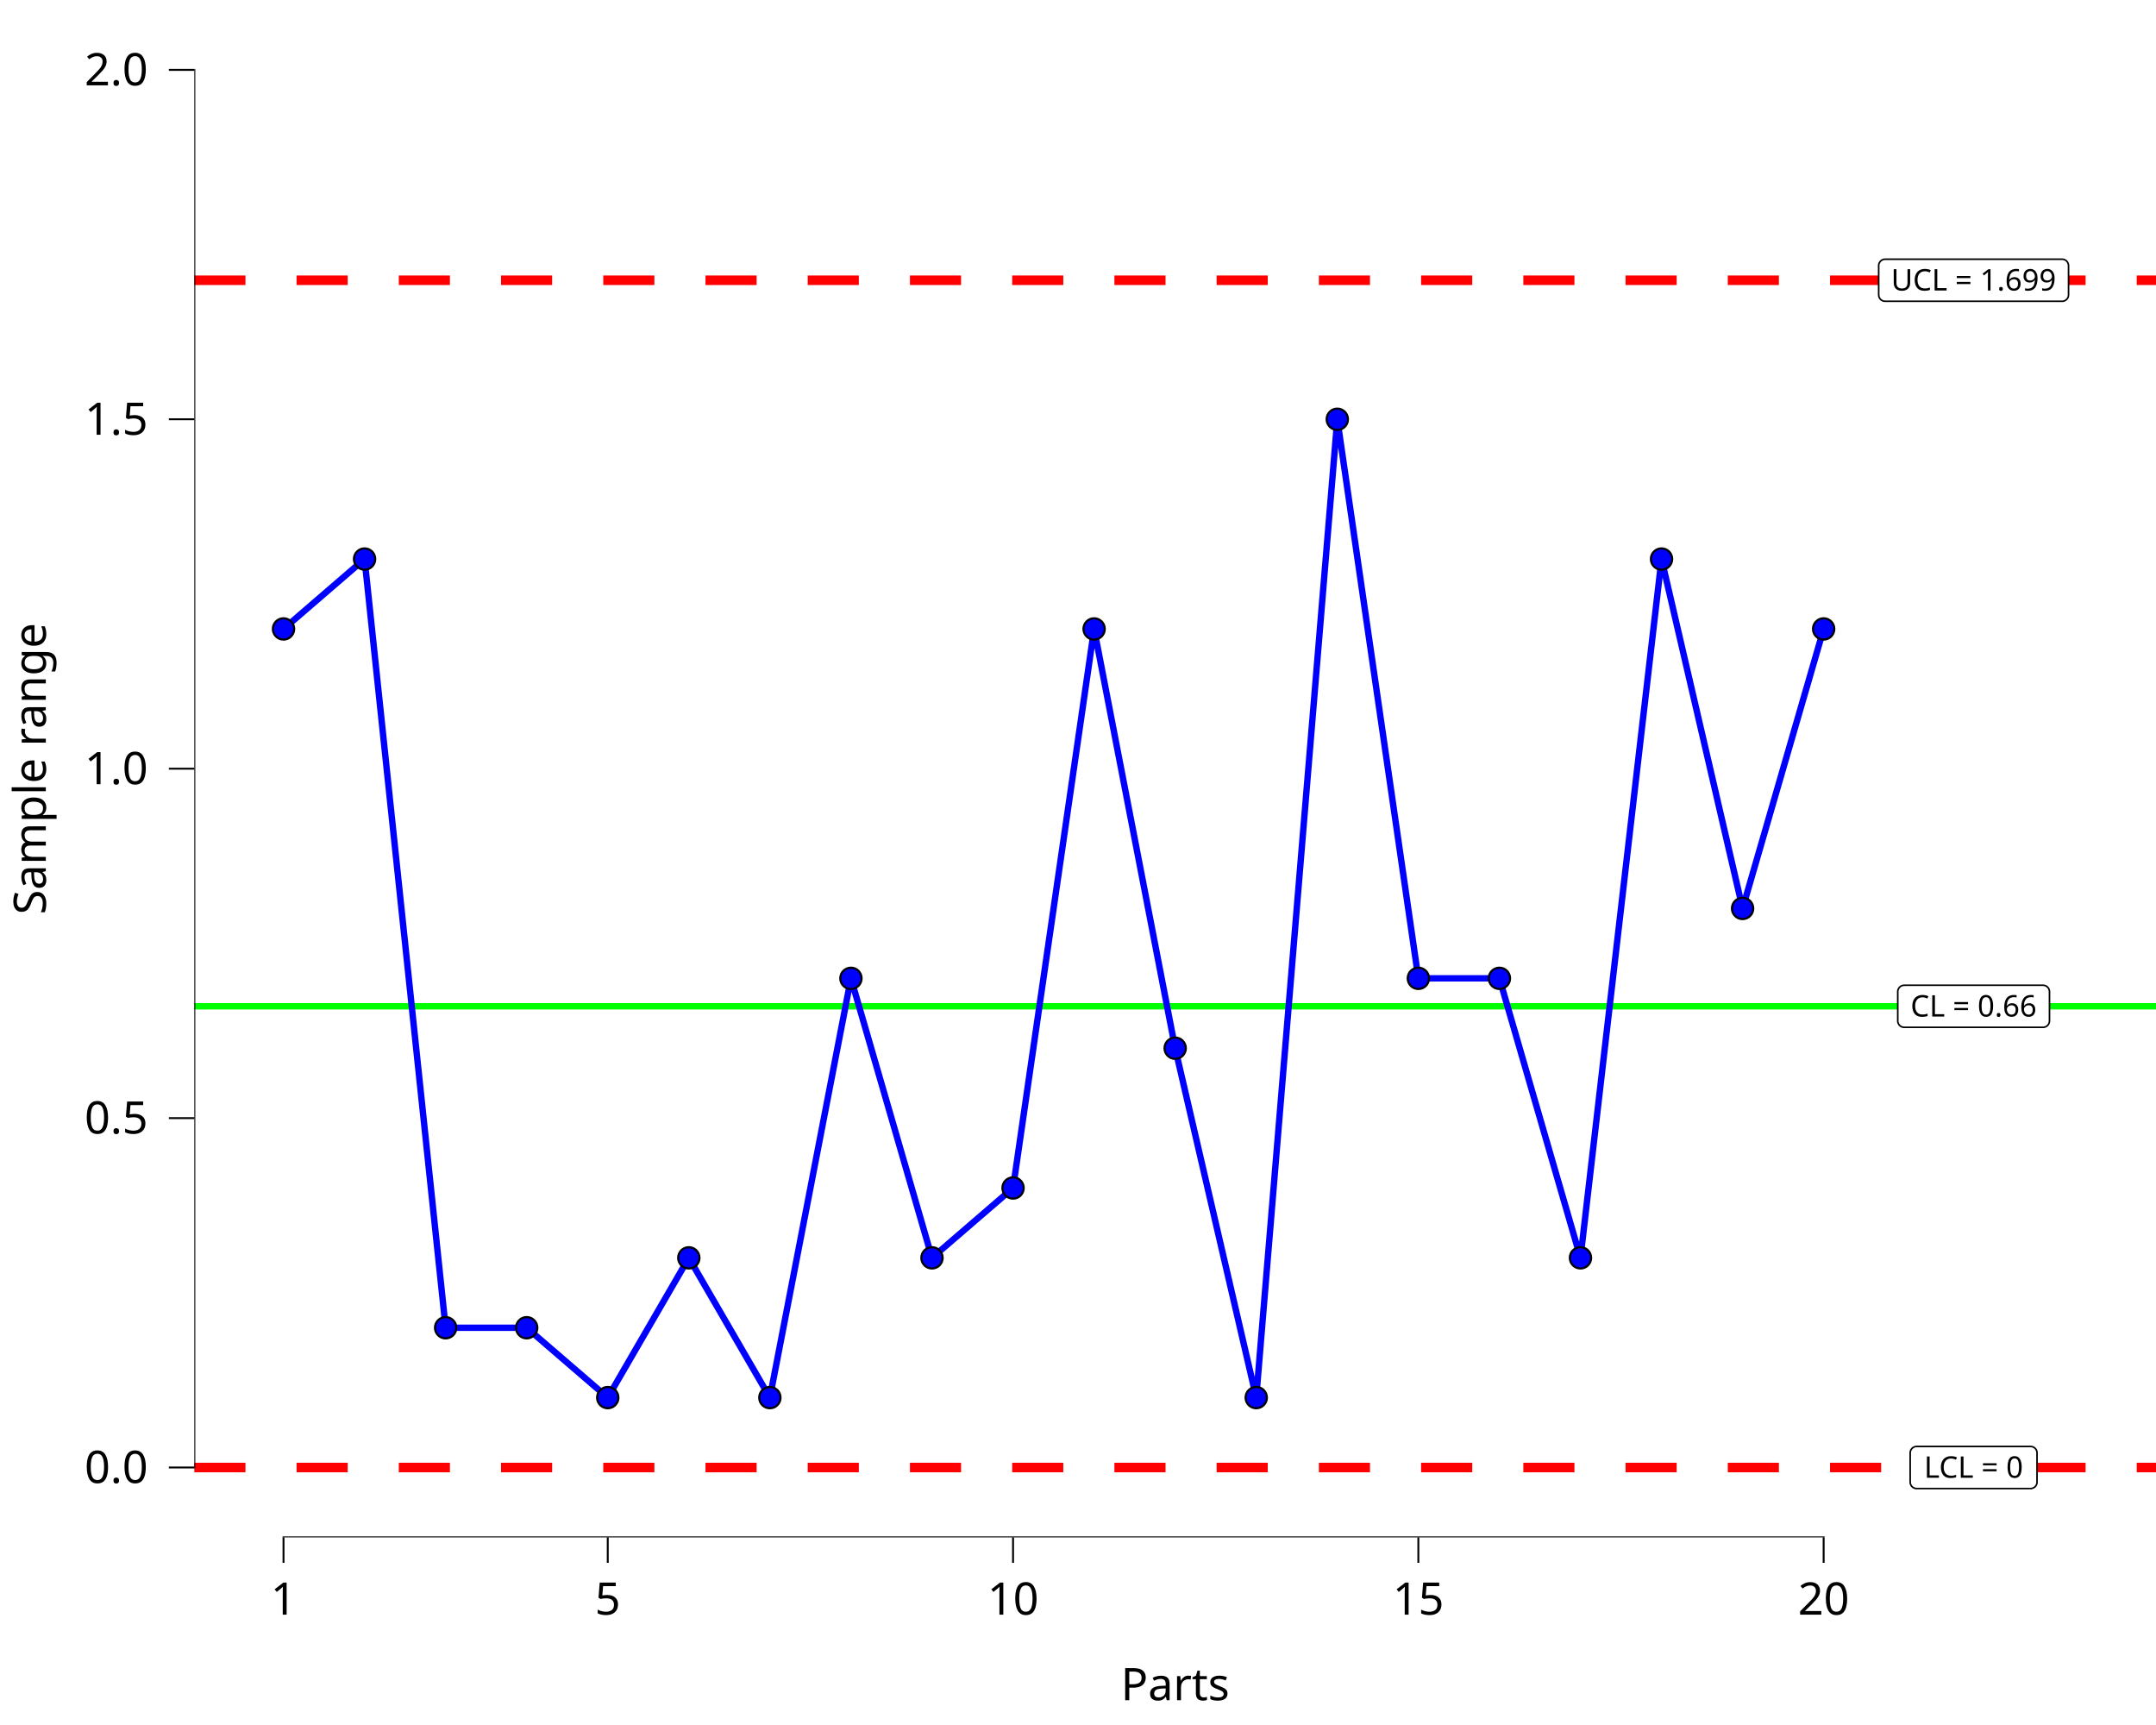
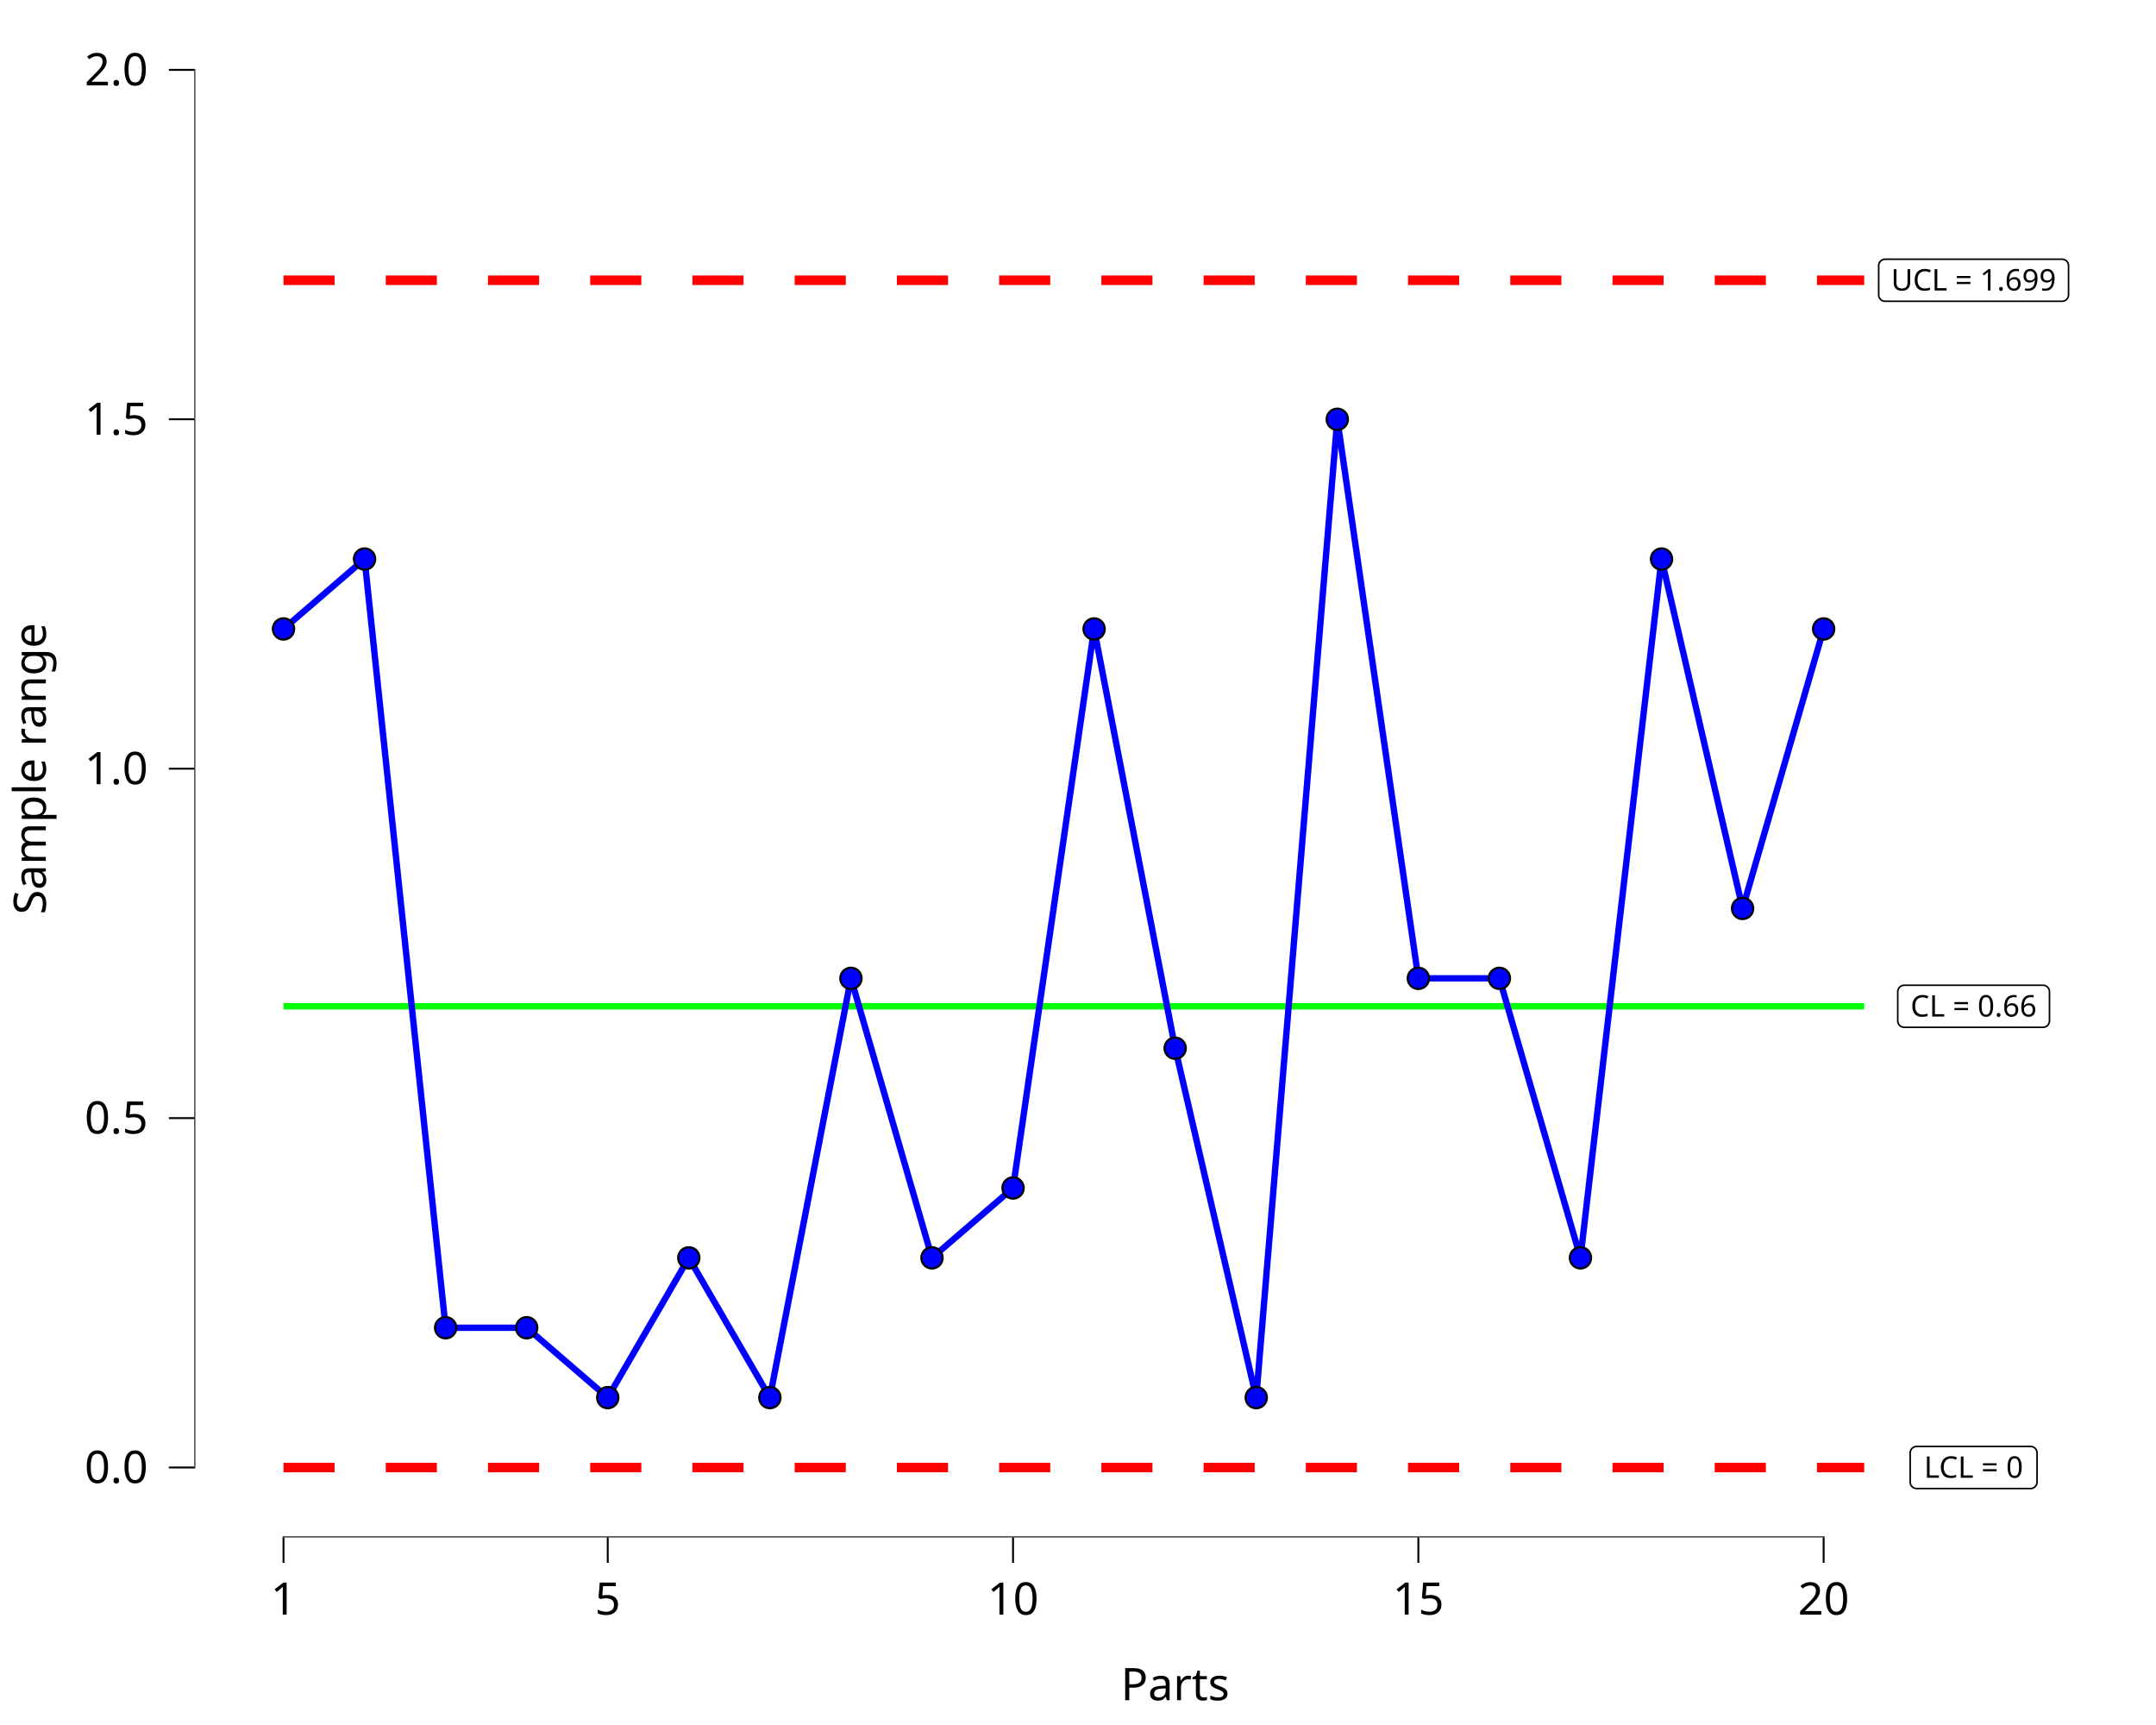
<svg xmlns="http://www.w3.org/2000/svg" class="svglite" data-engine-version="2.0" width="720.00pt" height="576.00pt" viewBox="0 0 720.00 576.00">
  <defs>
    <style type="text/css">
    .svglite line, .svglite polyline, .svglite polygon, .svglite path, .svglite rect, .svglite circle {
      fill: none;
      stroke: #000000;
      stroke-linecap: round;
      stroke-linejoin: round;
      stroke-miterlimit: 10.00;
    }
  </style>
  </defs>
  <rect width="100%" height="100%" style="stroke: none; fill: #FFFFFF;" />
  <defs>
    <clipPath id="cpMC4wMHw3MjAuMDB8MC4wMHw1NzYuMDA=">
      <rect x="0.00" y="0.00" width="720.00" height="576.00" />
    </clipPath>
  </defs>
  <g clip-path="url(#cpMC4wMHw3MjAuMDB8MC4wMHw1NzYuMDA=)">
    <rect x="-0" y="0.00" width="720.00" height="576.00" style="stroke-width: 10.67; stroke: none;" />
  </g>
  <defs>
    <clipPath id="cpNjQuOTB8NzIwLjAwfDAuMDB8NTEzLjM1">
      <rect x="64.90" y="0.00" width="655.10" height="513.35" />
    </clipPath>
  </defs>
  <g clip-path="url(#cpNjQuOTB8NzIwLjAwfDAuMDB8NTEzLjM1)">
    <rect x="64.90" y="-0" width="655.10" height="513.35" style="stroke-width: 10.67; stroke: none;" />
-     <line x1="64.90" y1="336.01" x2="720.00" y2="336.01" style="stroke-width: 2.13; stroke: #00FF00; stroke-linecap: butt;" />
-     <line x1="64.90" y1="93.58" x2="720.00" y2="93.58" style="stroke-width: 3.20; stroke: #FF0000; stroke-dasharray: 17.07,17.07; stroke-linecap: butt;" />
-     <line x1="64.90" y1="490.02" x2="720.00" y2="490.02" style="stroke-width: 3.20; stroke: #FF0000; stroke-dasharray: 17.07,17.07; stroke-linecap: butt;" />
+     <polyline points="94.68,93.58 108.21,93.58 108.21,93.58 135.28,93.58 135.28,93.58 162.35,93.58 162.35,93.58 189.42,93.58 189.42,93.58 216.49,93.58 216.49,93.58 243.56,93.58 243.56,93.58 270.63,93.58 270.63,93.58 297.70,93.58 297.70,93.58 324.77,93.58 324.77,93.58 351.84,93.58 351.84,93.58 378.91,93.58 378.91,93.58 405.98,93.58 405.98,93.58 433.05,93.58 433.05,93.58 460.12,93.58 460.12,93.58 487.20,93.58 487.20,93.58 514.27,93.58 514.27,93.58 541.34,93.58 541.34,93.58 568.41,93.58 568.41,93.58 595.48,93.58 595.48,93.58 622.55,93.58 622.55,93.58 " style="stroke-width: 3.20; stroke: #FF0000; stroke-dasharray: 17.07,17.07; stroke-linecap: butt;" />
+     <polyline points="94.68,490.02 108.21,490.02 108.21,490.02 135.28,490.02 135.28,490.02 162.35,490.02 162.35,490.02 189.42,490.02 189.42,490.02 216.49,490.02 216.49,490.02 243.56,490.02 243.56,490.02 270.63,490.02 270.63,490.02 297.70,490.02 297.70,490.02 324.77,490.02 324.77,490.02 351.84,490.02 351.84,490.02 378.91,490.02 378.91,490.02 405.98,490.02 405.98,490.02 433.05,490.02 433.05,490.02 460.12,490.02 460.12,490.02 487.20,490.02 487.20,490.02 514.27,490.02 514.27,490.02 541.34,490.02 541.34,490.02 568.41,490.02 568.41,490.02 595.48,490.02 595.48,490.02 622.55,490.02 622.55,490.02 " style="stroke-width: 3.20; stroke: #FF0000; stroke-dasharray: 17.07,17.07; stroke-linecap: butt;" />
+     <polyline points="94.68,336.01 108.21,336.01 108.21,336.01 135.28,336.01 135.28,336.01 162.35,336.01 162.35,336.01 189.42,336.01 189.42,336.01 216.49,336.01 216.49,336.01 243.56,336.01 243.56,336.01 270.63,336.01 270.63,336.01 297.70,336.01 297.70,336.01 324.77,336.01 324.77,336.01 351.84,336.01 351.84,336.01 378.91,336.01 378.91,336.01 405.98,336.01 405.98,336.01 433.05,336.01 433.05,336.01 460.12,336.01 460.12,336.01 487.20,336.01 487.20,336.01 514.27,336.01 514.27,336.01 541.34,336.01 541.34,336.01 568.41,336.01 568.41,336.01 595.48,336.01 595.48,336.01 622.55,336.01 622.55,336.01 " style="stroke-width: 2.13; stroke: #00FF00; stroke-linecap: butt;" />
    <polygon points="635.92,343.04 682.27,343.04 682.18,343.04 682.53,343.02 682.87,342.95 683.19,342.83 683.49,342.66 683.76,342.44 683.99,342.18 684.18,341.88 684.31,341.56 684.40,341.22 684.43,340.88 684.43,340.88 684.43,331.14 684.43,331.14 684.40,330.80 684.31,330.46 684.18,330.14 683.99,329.85 683.76,329.59 683.49,329.37 683.19,329.19 682.87,329.07 682.53,329.00 682.27,328.98 635.92,328.98 636.18,329.00 635.83,328.99 635.49,329.03 635.15,329.13 634.84,329.27 634.55,329.47 634.30,329.71 634.09,329.99 633.93,330.30 633.82,330.63 633.76,330.97 633.76,331.14 633.76,340.88 633.76,340.70 633.76,341.05 633.82,341.40 633.93,341.72 634.09,342.03 634.30,342.31 634.55,342.55 634.84,342.75 635.15,342.90 635.49,342.99 635.83,343.04 " style="stroke-width: 0.53; fill: #FFFFFF;" />
    <text x="659.09" y="339.44" text-anchor="middle" style="font-size: 9.96px; font-family: sans;" textLength="43.47px" lengthAdjust="spacingAndGlyphs">CL = 0.66</text>
    <polygon points="629.55,100.60 688.63,100.60 688.55,100.60 688.89,100.59 689.23,100.52 689.56,100.40 689.86,100.22 690.13,100.00 690.36,99.74 690.55,99.45 690.68,99.13 690.76,98.79 690.79,98.44 690.79,98.44 690.79,88.71 690.79,88.71 690.76,88.36 690.68,88.03 690.55,87.71 690.36,87.41 690.13,87.15 689.86,86.93 689.56,86.76 689.23,86.64 688.89,86.57 688.63,86.55 629.55,86.55 629.81,86.57 629.46,86.55 629.12,86.59 628.78,86.69 628.47,86.84 628.18,87.04 627.93,87.28 627.73,87.56 627.56,87.86 627.45,88.19 627.40,88.54 627.39,88.71 627.39,98.44 627.40,98.27 627.40,98.62 627.45,98.96 627.56,99.29 627.73,99.60 627.93,99.88 628.18,100.12 628.47,100.31 628.78,100.46 629.12,100.56 629.46,100.60 " style="stroke-width: 0.53; fill: #FFFFFF;" />
    <text x="659.09" y="97.00" text-anchor="middle" style="font-size: 9.96px; font-family: sans;" textLength="56.20px" lengthAdjust="spacingAndGlyphs">UCL = 1.699</text>
    <polygon points="640.07,497.04 678.11,497.04 678.03,497.04 678.37,497.03 678.71,496.96 679.04,496.83 679.34,496.66 679.61,496.44 679.84,496.18 680.03,495.89 680.16,495.57 680.25,495.23 680.27,494.88 680.27,494.88 680.27,485.15 680.27,485.15 680.25,484.80 680.16,484.47 680.03,484.15 679.84,483.85 679.61,483.59 679.34,483.37 679.04,483.20 678.71,483.08 678.37,483.01 678.11,482.99 640.07,482.99 640.33,483.01 639.98,482.99 639.64,483.03 639.30,483.13 638.99,483.28 638.70,483.48 638.45,483.72 638.24,484.00 638.08,484.30 637.97,484.63 637.92,484.98 637.91,485.15 637.91,494.88 637.92,494.71 637.92,495.06 637.97,495.40 638.08,495.73 638.24,496.04 638.45,496.32 638.70,496.56 638.99,496.75 639.30,496.90 639.64,497.00 639.98,497.04 " style="stroke-width: 0.53; fill: #FFFFFF;" />
    <text x="659.09" y="493.44" text-anchor="middle" style="font-size: 9.96px; font-family: sans;" textLength="35.16px" lengthAdjust="spacingAndGlyphs">LCL = 0</text>
    <polyline points="94.68,210.01 121.75,186.67 148.82,443.35 175.89,443.35 202.96,466.68 230.03,420.01 257.10,466.68 284.17,326.68 311.24,420.01 338.31,396.68 365.38,210.01 392.45,350.01 419.52,466.68 446.59,140.00 473.66,326.68 500.73,326.68 527.80,420.01 554.87,186.67 581.94,303.34 609.01,210.01 " style="stroke-width: 2.13; stroke: #0000FF; stroke-linecap: butt;" />
    <line x1="94.36" y1="513.35" x2="609.33" y2="513.35" style="stroke-width: 0.64; stroke-linecap: butt;" />
    <line x1="64.90" y1="490.34" x2="64.90" y2="23.02" style="stroke-width: 0.64; stroke-linecap: butt;" />
    <circle cx="94.68" cy="210.01" r="3.56" style="stroke-width: 0.71; fill: #0000FF;" />
    <circle cx="121.75" cy="186.67" r="3.56" style="stroke-width: 0.71; fill: #0000FF;" />
    <circle cx="148.82" cy="443.35" r="3.56" style="stroke-width: 0.71; fill: #0000FF;" />
    <circle cx="175.89" cy="443.35" r="3.56" style="stroke-width: 0.71; fill: #0000FF;" />
    <circle cx="202.96" cy="466.68" r="3.56" style="stroke-width: 0.71; fill: #0000FF;" />
    <circle cx="230.03" cy="420.01" r="3.56" style="stroke-width: 0.71; fill: #0000FF;" />
    <circle cx="257.10" cy="466.68" r="3.56" style="stroke-width: 0.71; fill: #0000FF;" />
    <circle cx="284.17" cy="326.68" r="3.56" style="stroke-width: 0.71; fill: #0000FF;" />
    <circle cx="311.24" cy="420.01" r="3.56" style="stroke-width: 0.71; fill: #0000FF;" />
    <circle cx="338.31" cy="396.68" r="3.56" style="stroke-width: 0.71; fill: #0000FF;" />
    <circle cx="365.38" cy="210.01" r="3.56" style="stroke-width: 0.71; fill: #0000FF;" />
    <circle cx="392.45" cy="350.01" r="3.56" style="stroke-width: 0.71; fill: #0000FF;" />
    <circle cx="419.52" cy="466.68" r="3.56" style="stroke-width: 0.71; fill: #0000FF;" />
    <circle cx="446.59" cy="140.00" r="3.56" style="stroke-width: 0.71; fill: #0000FF;" />
    <circle cx="473.66" cy="326.68" r="3.56" style="stroke-width: 0.71; fill: #0000FF;" />
    <circle cx="500.73" cy="326.68" r="3.56" style="stroke-width: 0.71; fill: #0000FF;" />
    <circle cx="527.80" cy="420.01" r="3.56" style="stroke-width: 0.71; fill: #0000FF;" />
    <circle cx="554.87" cy="186.67" r="3.56" style="stroke-width: 0.71; fill: #0000FF;" />
    <circle cx="581.94" cy="303.34" r="3.56" style="stroke-width: 0.71; fill: #0000FF;" />
    <circle cx="609.01" cy="210.01" r="3.56" style="stroke-width: 0.71; fill: #0000FF;" />
    <rect x="64.90" y="-0" width="655.10" height="513.35" style="stroke-width: 0.00; stroke: none;" />
  </g>
  <g clip-path="url(#cpMC4wMHw3MjAuMDB8MC4wMHw1NzYuMDA=)">
    <polyline points="64.90,513.35 64.90,0.00 " style="stroke-width: 0.00; stroke: none; stroke-linecap: butt;" />
    <text x="49.42" y="495.18" text-anchor="end" style="font-size: 15.00px; font-family: sans;" textLength="20.85px" lengthAdjust="spacingAndGlyphs">0.0</text>
    <text x="49.42" y="378.51" text-anchor="end" style="font-size: 15.00px; font-family: sans;" textLength="20.85px" lengthAdjust="spacingAndGlyphs">0.5</text>
    <text x="49.42" y="261.84" text-anchor="end" style="font-size: 15.00px; font-family: sans;" textLength="20.85px" lengthAdjust="spacingAndGlyphs">1.0</text>
    <text x="49.42" y="145.17" text-anchor="end" style="font-size: 15.00px; font-family: sans;" textLength="20.85px" lengthAdjust="spacingAndGlyphs">1.5</text>
    <text x="49.42" y="28.50" text-anchor="end" style="font-size: 15.00px; font-family: sans;" textLength="20.85px" lengthAdjust="spacingAndGlyphs">2.0</text>
    <polyline points="56.39,490.02 64.90,490.02 " style="stroke-width: 0.64; stroke-linecap: butt;" />
    <polyline points="56.39,373.35 64.90,373.35 " style="stroke-width: 0.64; stroke-linecap: butt;" />
    <polyline points="56.39,256.68 64.90,256.68 " style="stroke-width: 0.64; stroke-linecap: butt;" />
    <polyline points="56.39,140.00 64.90,140.00 " style="stroke-width: 0.64; stroke-linecap: butt;" />
    <polyline points="56.39,23.33 64.90,23.33 " style="stroke-width: 0.64; stroke-linecap: butt;" />
    <polyline points="64.90,513.35 720.00,513.35 " style="stroke-width: 0.00; stroke: none; stroke-linecap: butt;" />
    <polyline points="94.68,521.85 94.68,513.35 " style="stroke-width: 0.64; stroke-linecap: butt;" />
    <polyline points="202.96,521.85 202.96,513.35 " style="stroke-width: 0.64; stroke-linecap: butt;" />
    <polyline points="338.31,521.85 338.31,513.35 " style="stroke-width: 0.64; stroke-linecap: butt;" />
    <polyline points="473.66,521.85 473.66,513.35 " style="stroke-width: 0.64; stroke-linecap: butt;" />
    <polyline points="609.01,521.85 609.01,513.35 " style="stroke-width: 0.64; stroke-linecap: butt;" />
    <text x="94.68" y="539.15" text-anchor="middle" style="font-size: 15.00px; font-family: sans;" textLength="8.34px" lengthAdjust="spacingAndGlyphs">1</text>
    <text x="202.96" y="539.15" text-anchor="middle" style="font-size: 15.00px; font-family: sans;" textLength="8.34px" lengthAdjust="spacingAndGlyphs">5</text>
    <text x="338.31" y="539.15" text-anchor="middle" style="font-size: 15.00px; font-family: sans;" textLength="16.69px" lengthAdjust="spacingAndGlyphs">10</text>
    <text x="473.66" y="539.15" text-anchor="middle" style="font-size: 15.00px; font-family: sans;" textLength="16.69px" lengthAdjust="spacingAndGlyphs">15</text>
    <text x="609.01" y="539.15" text-anchor="middle" style="font-size: 15.00px; font-family: sans;" textLength="16.69px" lengthAdjust="spacingAndGlyphs">20</text>
    <text x="392.45" y="567.72" text-anchor="middle" style="font-size: 15.00px; font-family: sans;" textLength="35.02px" lengthAdjust="spacingAndGlyphs">Parts</text>
    <text transform="translate(15.30,256.68) rotate(-90)" text-anchor="middle" style="font-size: 15.00px; font-family: sans;" textLength="93.40px" lengthAdjust="spacingAndGlyphs">Sample range</text>
  </g>
</svg>
